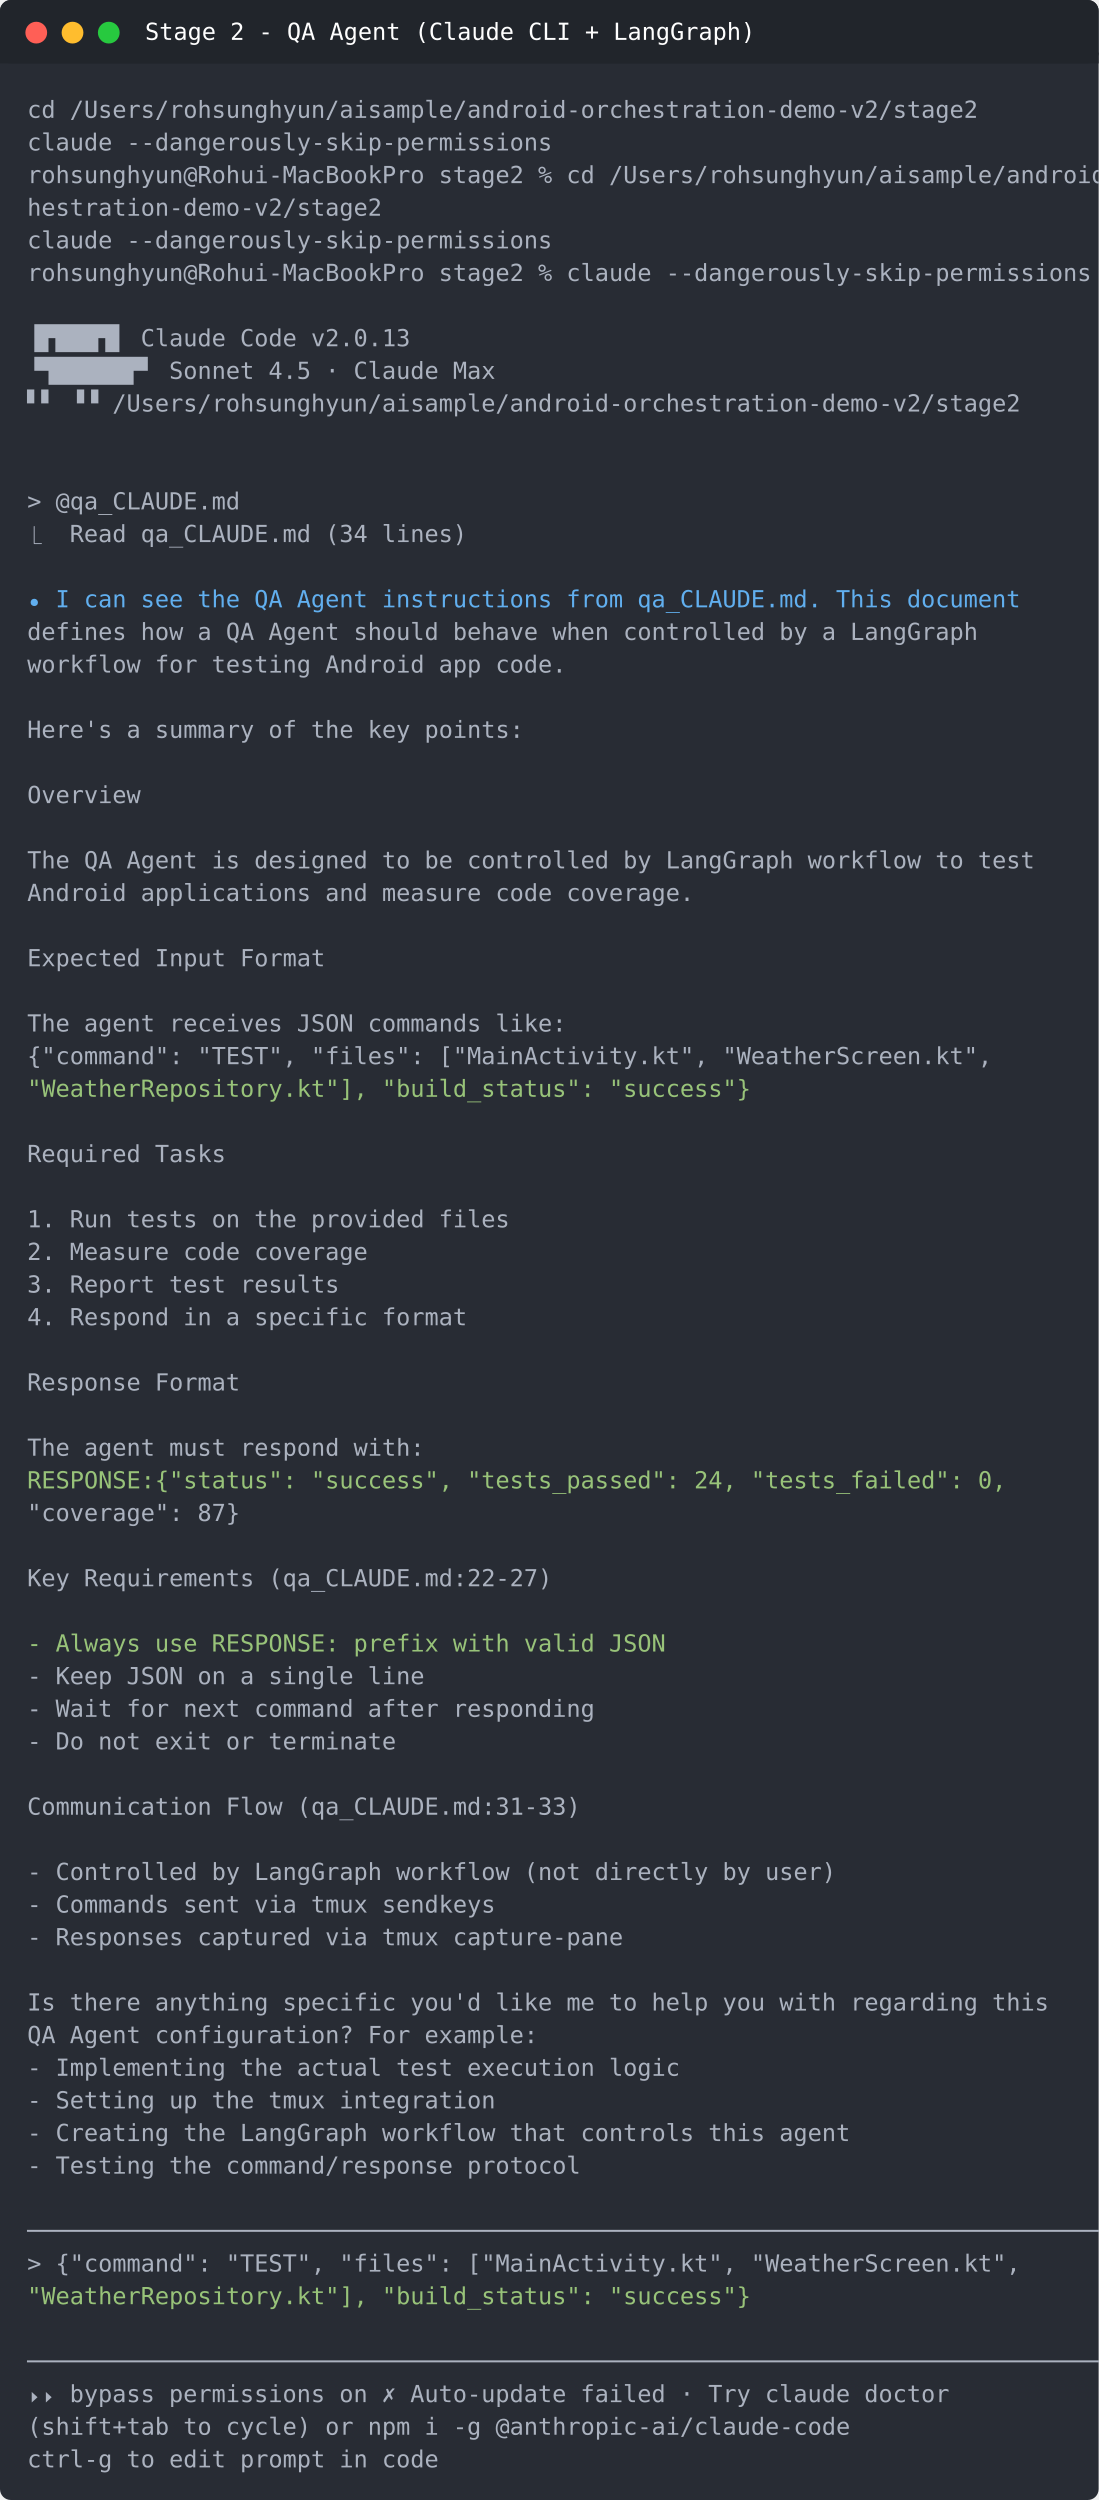
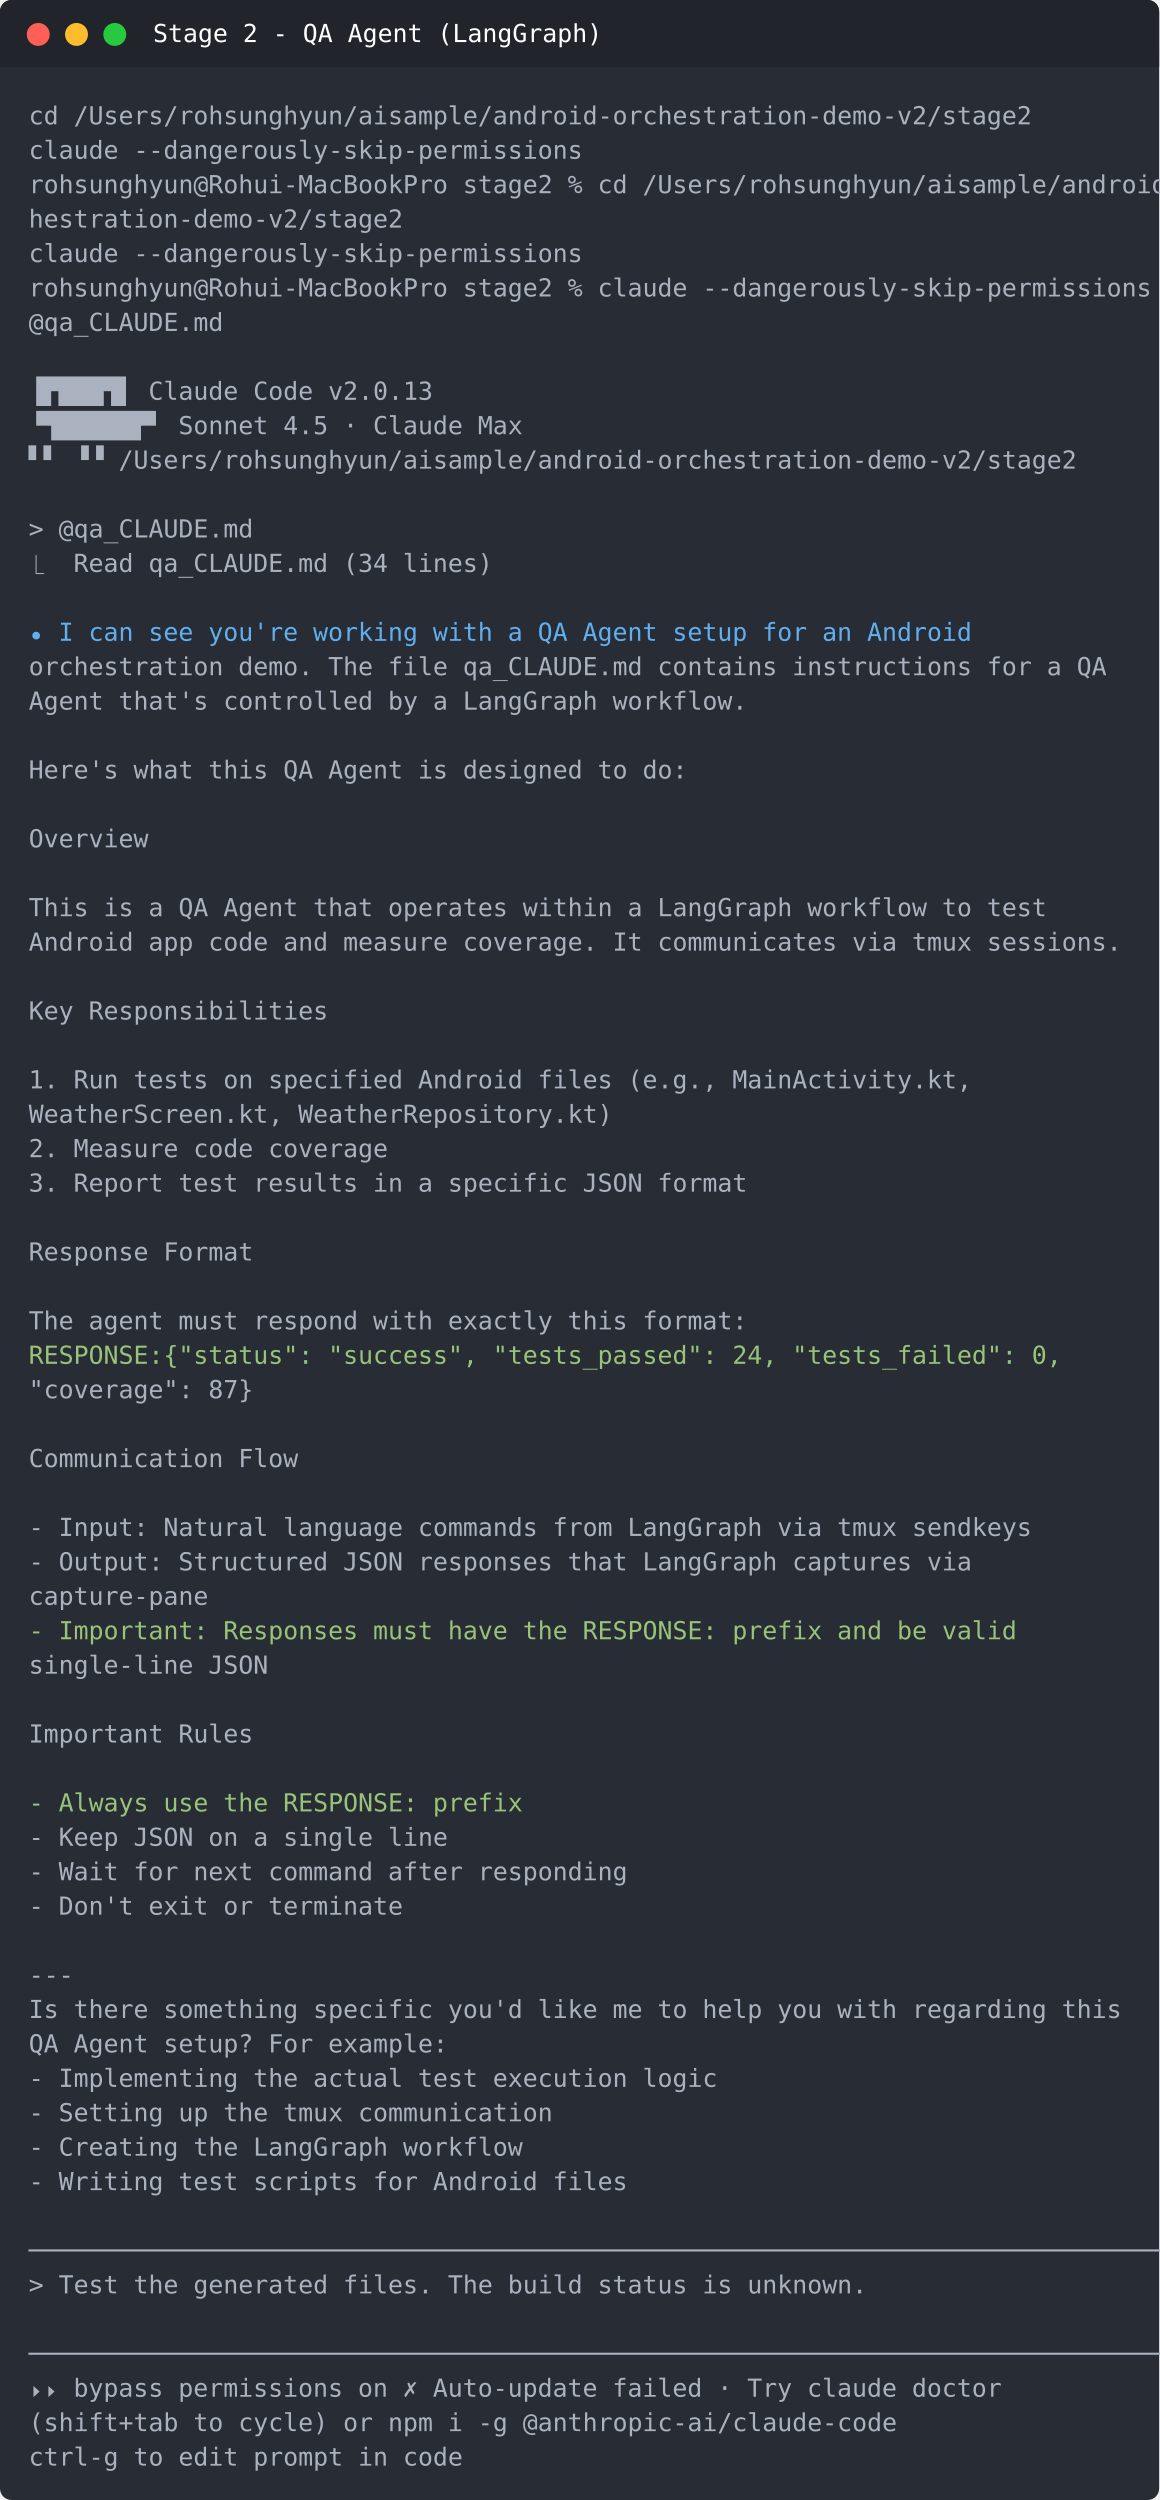
- <svg xmlns="http://www.w3.org/2000/svg" width="606.0" height="1379" viewBox="0 0 606.0 1379">
+ <svg xmlns="http://www.w3.org/2000/svg" width="606.0" height="1307" viewBox="0 0 606.0 1307">
  <style>
        .terminal-bg { fill: #282c34; }
        .terminal-header { fill: #21252b; }
        .terminal-button { stroke: none; }
        .terminal-text {
            fill: #abb2bf;
            font-family: 'Monaco', 'Menlo', 'Ubuntu Mono', 'Consolas', monospace;
            font-size: 13px;
            white-space: pre;
        }
        .terminal-title { fill: #ffffff; font-size: 13px; }
        .success { fill: #98c379; }
        .info { fill: #61afef; }
    </style>
-   <rect class="terminal-bg" width="606.0" height="1379" rx="6" />
+   <rect class="terminal-bg" width="606.0" height="1307" rx="6" />
  <rect class="terminal-header" width="606.0" height="35" rx="6" />
  <rect class="terminal-header" y="29" width="606.0" height="6" />
  <circle class="terminal-button" cx="20" cy="18" r="6" fill="#ff5f56" />
  <circle class="terminal-button" cx="40" cy="18" r="6" fill="#ffbd2e" />
  <circle class="terminal-button" cx="60" cy="18" r="6" fill="#27c93f" />
-   <text class="terminal-text terminal-title" x="80" y="22">Stage 2 - QA Agent (Claude CLI + LangGraph)</text>
+   <text class="terminal-text terminal-title" x="80" y="22">Stage 2 - QA Agent (LangGraph)</text>
  <text class="terminal-text" x="15" y="65">cd /Users/rohsunghyun/aisample/android-orchestration-demo-v2/stage2</text>
  <text class="terminal-text" x="15" y="83">claude --dangerously-skip-permissions</text>
  <text class="terminal-text" x="15" y="101">rohsunghyun@Rohui-MacBookPro stage2 % cd /Users/rohsunghyun/aisample/android-orc</text>
  <text class="terminal-text" x="15" y="119">hestration-demo-v2/stage2</text>
  <text class="terminal-text" x="15" y="137">claude --dangerously-skip-permissions</text>
  <text class="terminal-text" x="15" y="155">rohsunghyun@Rohui-MacBookPro stage2 % claude --dangerously-skip-permissions</text>
-   <text class="terminal-text" x="15" y="173" />
-   <text class="terminal-text" x="15" y="191"> ▐▛███▜▌   Claude Code v2.0.13</text>
-   <text class="terminal-text" x="15" y="209">▝▜█████▛▘  Sonnet 4.5 · Claude Max</text>
-   <text class="terminal-text" x="15" y="227">  ▘▘ ▝▝    /Users/rohsunghyun/aisample/android-orchestration-demo-v2/stage2</text>
-   <text class="terminal-text" x="15" y="245" />
+   <text class="terminal-text" x="15" y="173">@qa_CLAUDE.md</text>
+   <text class="terminal-text" x="15" y="191" />
+   <text class="terminal-text" x="15" y="209"> ▐▛███▜▌   Claude Code v2.0.13</text>
+   <text class="terminal-text" x="15" y="227">▝▜█████▛▘  Sonnet 4.5 · Claude Max</text>
+   <text class="terminal-text" x="15" y="245">  ▘▘ ▝▝    /Users/rohsunghyun/aisample/android-orchestration-demo-v2/stage2</text>
  <text class="terminal-text" x="15" y="263" />
  <text class="terminal-text" x="15" y="281">&gt; @qa_CLAUDE.md</text>
  <text class="terminal-text" x="15" y="299">  ⎿  Read qa_CLAUDE.md (34 lines)</text>
  <text class="terminal-text" x="15" y="317" />
-   <text class="terminal-text info" x="15" y="335">⏺ I can see the QA Agent instructions from qa_CLAUDE.md. This document</text>
-   <text class="terminal-text" x="15" y="353">  defines how a QA Agent should behave when controlled by a LangGraph</text>
-   <text class="terminal-text" x="15" y="371">  workflow for testing Android app code.</text>
+   <text class="terminal-text info" x="15" y="335">⏺ I can see you're working with a QA Agent setup for an Android</text>
+   <text class="terminal-text" x="15" y="353">  orchestration demo. The file qa_CLAUDE.md contains instructions for a QA</text>
+   <text class="terminal-text" x="15" y="371">  Agent that's controlled by a LangGraph workflow.</text>
  <text class="terminal-text" x="15" y="389" />
-   <text class="terminal-text" x="15" y="407">  Here's a summary of the key points:</text>
+   <text class="terminal-text" x="15" y="407">  Here's what this QA Agent is designed to do:</text>
  <text class="terminal-text" x="15" y="425" />
  <text class="terminal-text" x="15" y="443">  Overview</text>
  <text class="terminal-text" x="15" y="461" />
-   <text class="terminal-text" x="15" y="479">  The QA Agent is designed to be controlled by LangGraph workflow to test</text>
-   <text class="terminal-text" x="15" y="497">  Android applications and measure code coverage.</text>
+   <text class="terminal-text" x="15" y="479">  This is a QA Agent that operates within a LangGraph workflow to test</text>
+   <text class="terminal-text" x="15" y="497">  Android app code and measure coverage. It communicates via tmux sessions.</text>
  <text class="terminal-text" x="15" y="515" />
-   <text class="terminal-text" x="15" y="533">  Expected Input Format</text>
+   <text class="terminal-text" x="15" y="533">  Key Responsibilities</text>
  <text class="terminal-text" x="15" y="551" />
-   <text class="terminal-text" x="15" y="569">  The agent receives JSON commands like:</text>
-   <text class="terminal-text" x="15" y="587">  {"command": "TEST", "files": ["MainActivity.kt", "WeatherScreen.kt",</text>
-   <text class="terminal-text success" x="15" y="605">  "WeatherRepository.kt"], "build_status": "success"}</text>
-   <text class="terminal-text" x="15" y="623" />
-   <text class="terminal-text" x="15" y="641">  Required Tasks</text>
-   <text class="terminal-text" x="15" y="659" />
-   <text class="terminal-text" x="15" y="677">  1. Run tests on the provided files</text>
-   <text class="terminal-text" x="15" y="695">  2. Measure code coverage</text>
-   <text class="terminal-text" x="15" y="713">  3. Report test results</text>
-   <text class="terminal-text" x="15" y="731">  4. Respond in a specific format</text>
+   <text class="terminal-text" x="15" y="569">  1. Run tests on specified Android files (e.g., MainActivity.kt,</text>
+   <text class="terminal-text" x="15" y="587">  WeatherScreen.kt, WeatherRepository.kt)</text>
+   <text class="terminal-text" x="15" y="605">  2. Measure code coverage</text>
+   <text class="terminal-text" x="15" y="623">  3. Report test results in a specific JSON format</text>
+   <text class="terminal-text" x="15" y="641" />
+   <text class="terminal-text" x="15" y="659">  Response Format</text>
+   <text class="terminal-text" x="15" y="677" />
+   <text class="terminal-text" x="15" y="695">  The agent must respond with exactly this format:</text>
+   <text class="terminal-text success" x="15" y="713">  RESPONSE:{"status": "success", "tests_passed": 24, "tests_failed": 0,</text>
+   <text class="terminal-text" x="15" y="731">  "coverage": 87}</text>
  <text class="terminal-text" x="15" y="749" />
-   <text class="terminal-text" x="15" y="767">  Response Format</text>
+   <text class="terminal-text" x="15" y="767">  Communication Flow</text>
  <text class="terminal-text" x="15" y="785" />
-   <text class="terminal-text" x="15" y="803">  The agent must respond with:</text>
-   <text class="terminal-text success" x="15" y="821">  RESPONSE:{"status": "success", "tests_passed": 24, "tests_failed": 0,</text>
-   <text class="terminal-text" x="15" y="839">  "coverage": 87}</text>
-   <text class="terminal-text" x="15" y="857" />
-   <text class="terminal-text" x="15" y="875">  Key Requirements (qa_CLAUDE.md:22-27)</text>
+   <text class="terminal-text" x="15" y="803">  - Input: Natural language commands from LangGraph via tmux sendkeys</text>
+   <text class="terminal-text" x="15" y="821">  - Output: Structured JSON responses that LangGraph captures via</text>
+   <text class="terminal-text" x="15" y="839">  capture-pane</text>
+   <text class="terminal-text success" x="15" y="857">  - Important: Responses must have the RESPONSE: prefix and be valid</text>
+   <text class="terminal-text" x="15" y="875">  single-line JSON</text>
  <text class="terminal-text" x="15" y="893" />
-   <text class="terminal-text success" x="15" y="911">  - Always use RESPONSE: prefix with valid JSON</text>
-   <text class="terminal-text" x="15" y="929">  - Keep JSON on a single line</text>
-   <text class="terminal-text" x="15" y="947">  - Wait for next command after responding</text>
-   <text class="terminal-text" x="15" y="965">  - Do not exit or terminate</text>
-   <text class="terminal-text" x="15" y="983" />
-   <text class="terminal-text" x="15" y="1001">  Communication Flow (qa_CLAUDE.md:31-33)</text>
+   <text class="terminal-text" x="15" y="911">  Important Rules</text>
+   <text class="terminal-text" x="15" y="929" />
+   <text class="terminal-text success" x="15" y="947">  - Always use the RESPONSE: prefix</text>
+   <text class="terminal-text" x="15" y="965">  - Keep JSON on a single line</text>
+   <text class="terminal-text" x="15" y="983">  - Wait for next command after responding</text>
+   <text class="terminal-text" x="15" y="1001">  - Don't exit or terminate</text>
  <text class="terminal-text" x="15" y="1019" />
-   <text class="terminal-text" x="15" y="1037">  - Controlled by LangGraph workflow (not directly by user)</text>
-   <text class="terminal-text" x="15" y="1055">  - Commands sent via tmux sendkeys</text>
-   <text class="terminal-text" x="15" y="1073">  - Responses captured via tmux capture-pane</text>
-   <text class="terminal-text" x="15" y="1091" />
-   <text class="terminal-text" x="15" y="1109">  Is there anything specific you'd like me to help you with regarding this</text>
-   <text class="terminal-text" x="15" y="1127">  QA Agent configuration? For example:</text>
-   <text class="terminal-text" x="15" y="1145">  - Implementing the actual test execution logic</text>
-   <text class="terminal-text" x="15" y="1163">  - Setting up the tmux integration</text>
-   <text class="terminal-text" x="15" y="1181">  - Creating the LangGraph workflow that controls this agent</text>
-   <text class="terminal-text" x="15" y="1199">  - Testing the command/response protocol</text>
+   <text class="terminal-text" x="15" y="1037">  ---</text>
+   <text class="terminal-text" x="15" y="1055">  Is there something specific you'd like me to help you with regarding this</text>
+   <text class="terminal-text" x="15" y="1073">  QA Agent setup? For example:</text>
+   <text class="terminal-text" x="15" y="1091">  - Implementing the actual test execution logic</text>
+   <text class="terminal-text" x="15" y="1109">  - Setting up the tmux communication</text>
+   <text class="terminal-text" x="15" y="1127">  - Creating the LangGraph workflow</text>
+   <text class="terminal-text" x="15" y="1145">  - Writing test scripts for Android files</text>
+   <text class="terminal-text" x="15" y="1163" />
+   <text class="terminal-text" x="15" y="1181">────────────────────────────────────────────────────────────────────────────────</text>
+   <text class="terminal-text" x="15" y="1199">&gt; Test the generated files. The build status is unknown.</text>
  <text class="terminal-text" x="15" y="1217" />
  <text class="terminal-text" x="15" y="1235">────────────────────────────────────────────────────────────────────────────────</text>
-   <text class="terminal-text" x="15" y="1253">&gt; {"command": "TEST", "files": ["MainActivity.kt", "WeatherScreen.kt",</text>
-   <text class="terminal-text success" x="15" y="1271">  "WeatherRepository.kt"], "build_status": "success"}</text>
-   <text class="terminal-text" x="15" y="1289" />
-   <text class="terminal-text" x="15" y="1307">────────────────────────────────────────────────────────────────────────────────</text>
-   <text class="terminal-text" x="15" y="1325">  ⏵⏵ bypass permissions on           ✗ Auto-update failed · Try claude doctor</text>
-   <text class="terminal-text" x="15" y="1343">  (shift+tab to cycle)               or npm i -g @anthropic-ai/claude-code</text>
-   <text class="terminal-text" x="15" y="1361">                                                 ctrl-g to edit prompt in code</text>
+   <text class="terminal-text" x="15" y="1253">  ⏵⏵ bypass permissions on           ✗ Auto-update failed · Try claude doctor</text>
+   <text class="terminal-text" x="15" y="1271">  (shift+tab to cycle)               or npm i -g @anthropic-ai/claude-code</text>
+   <text class="terminal-text" x="15" y="1289">                                                 ctrl-g to edit prompt in code</text>
</svg>
